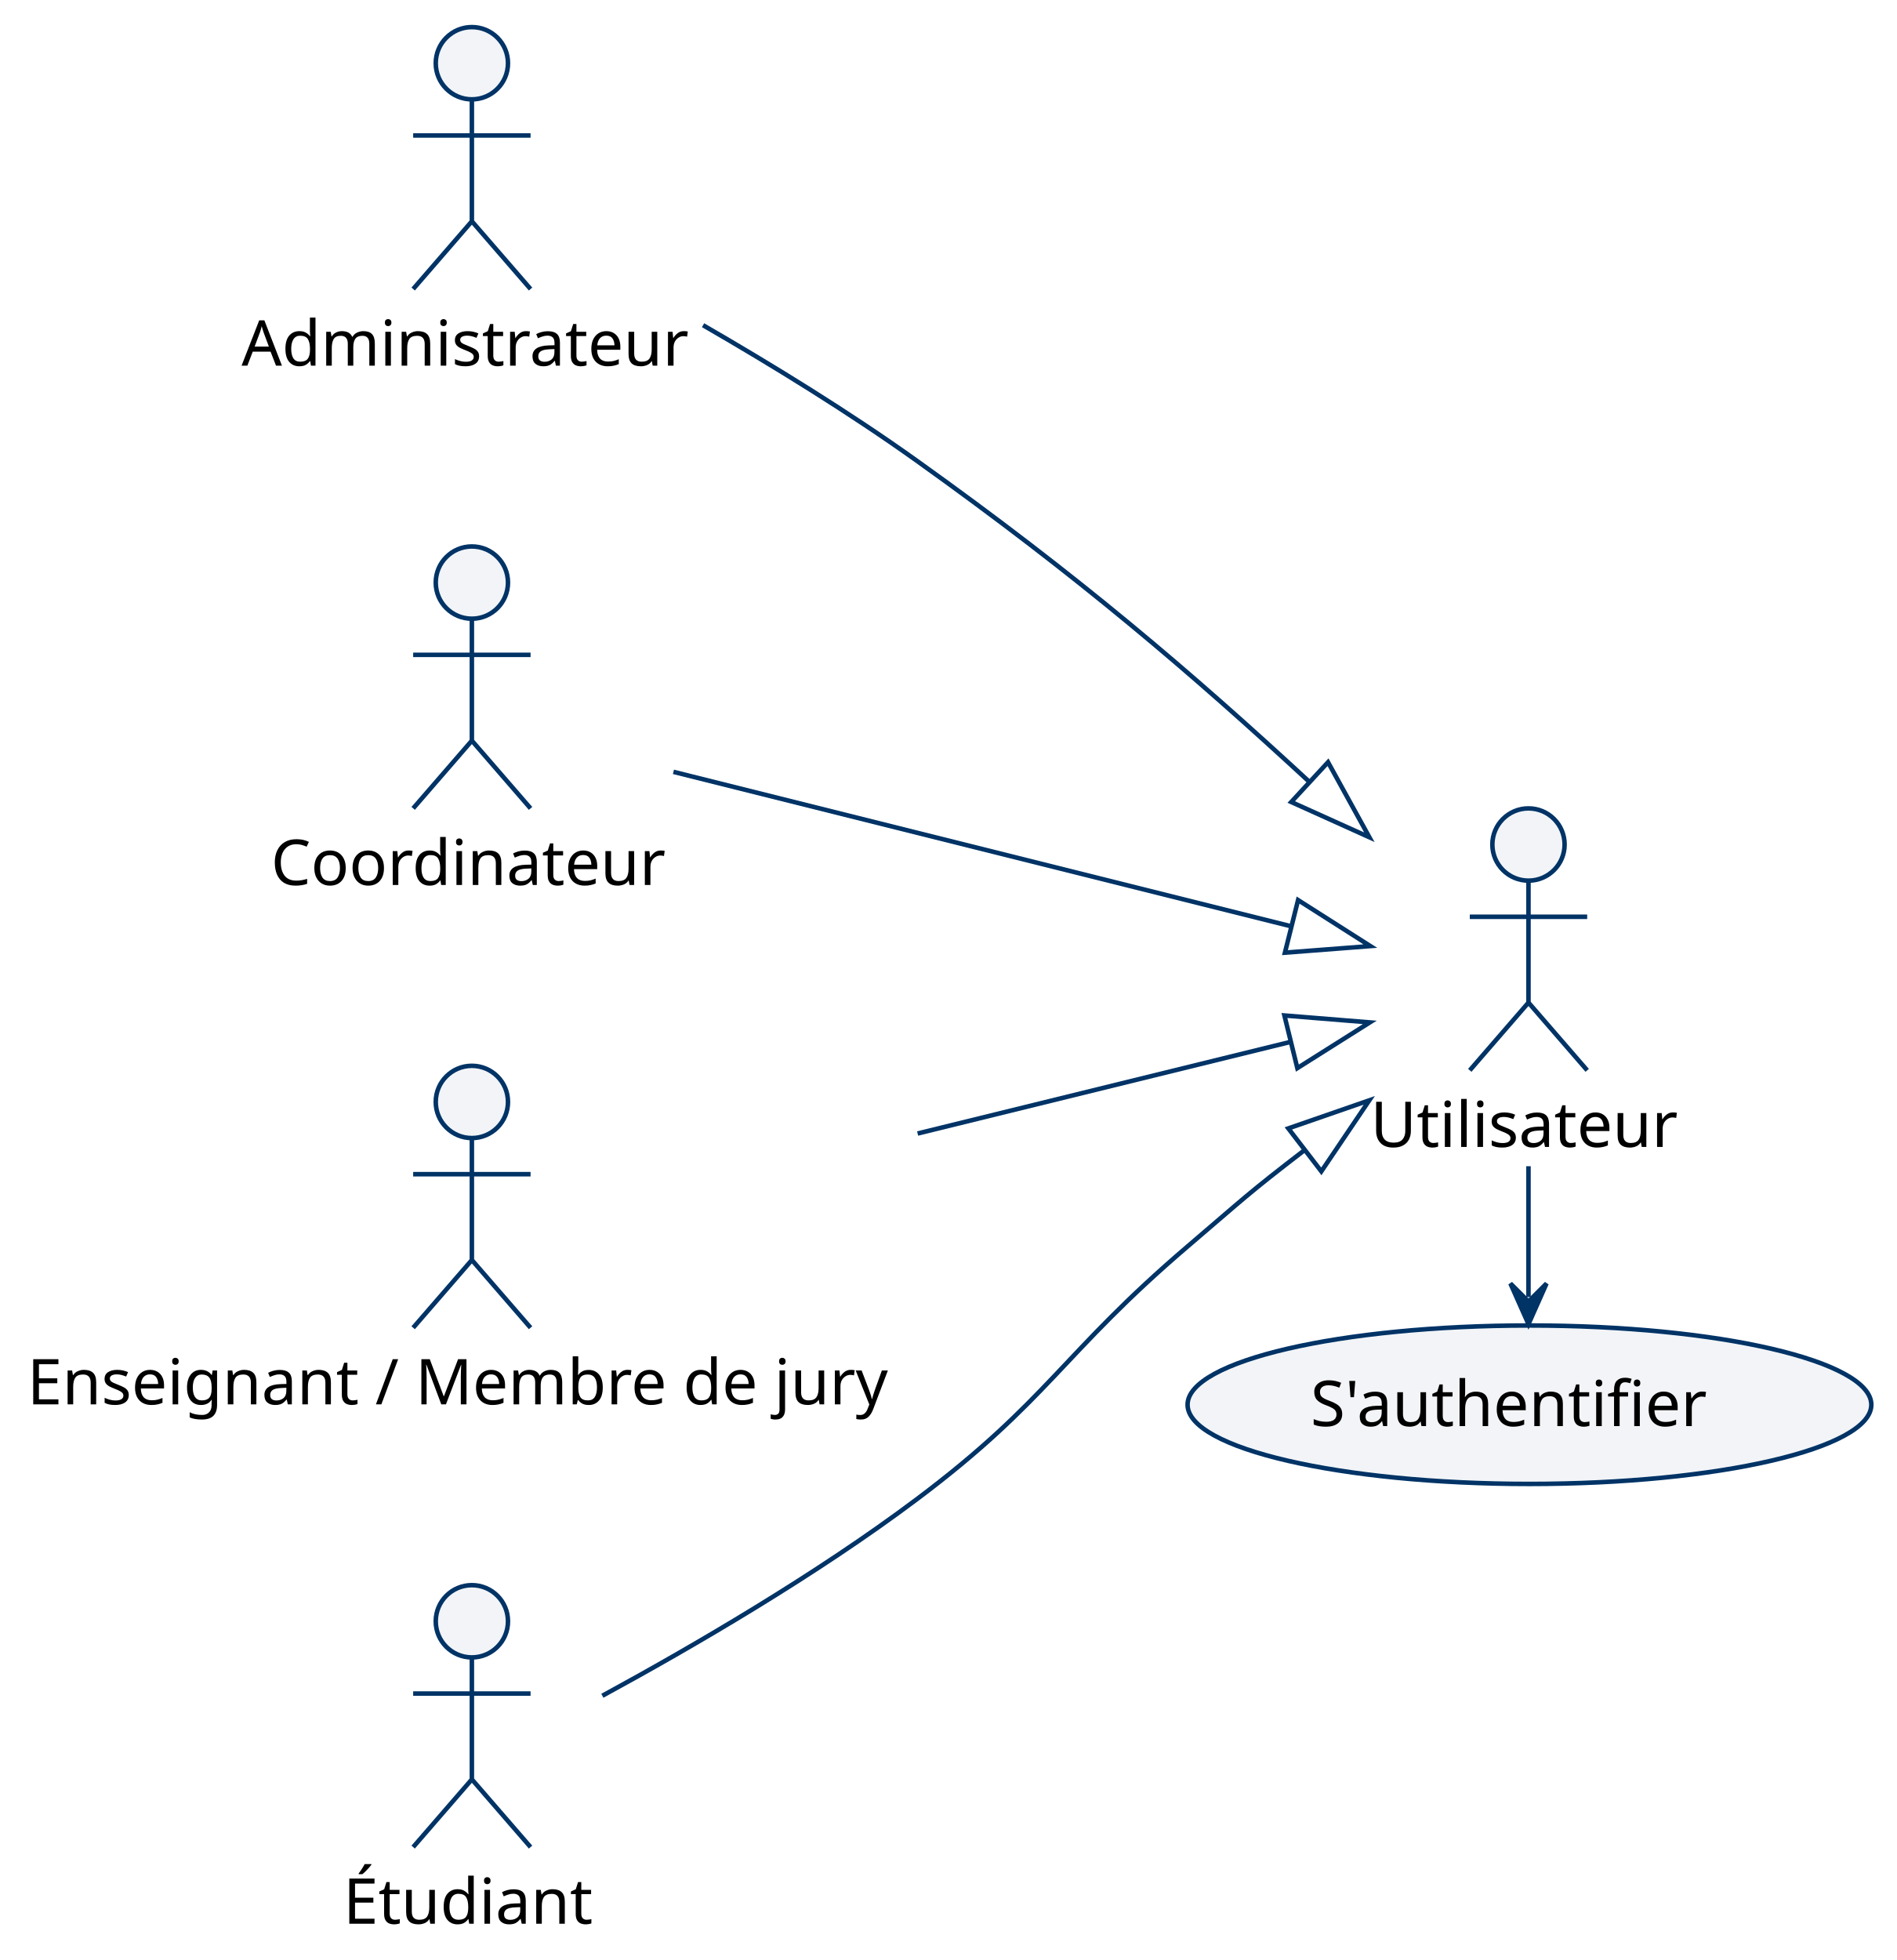
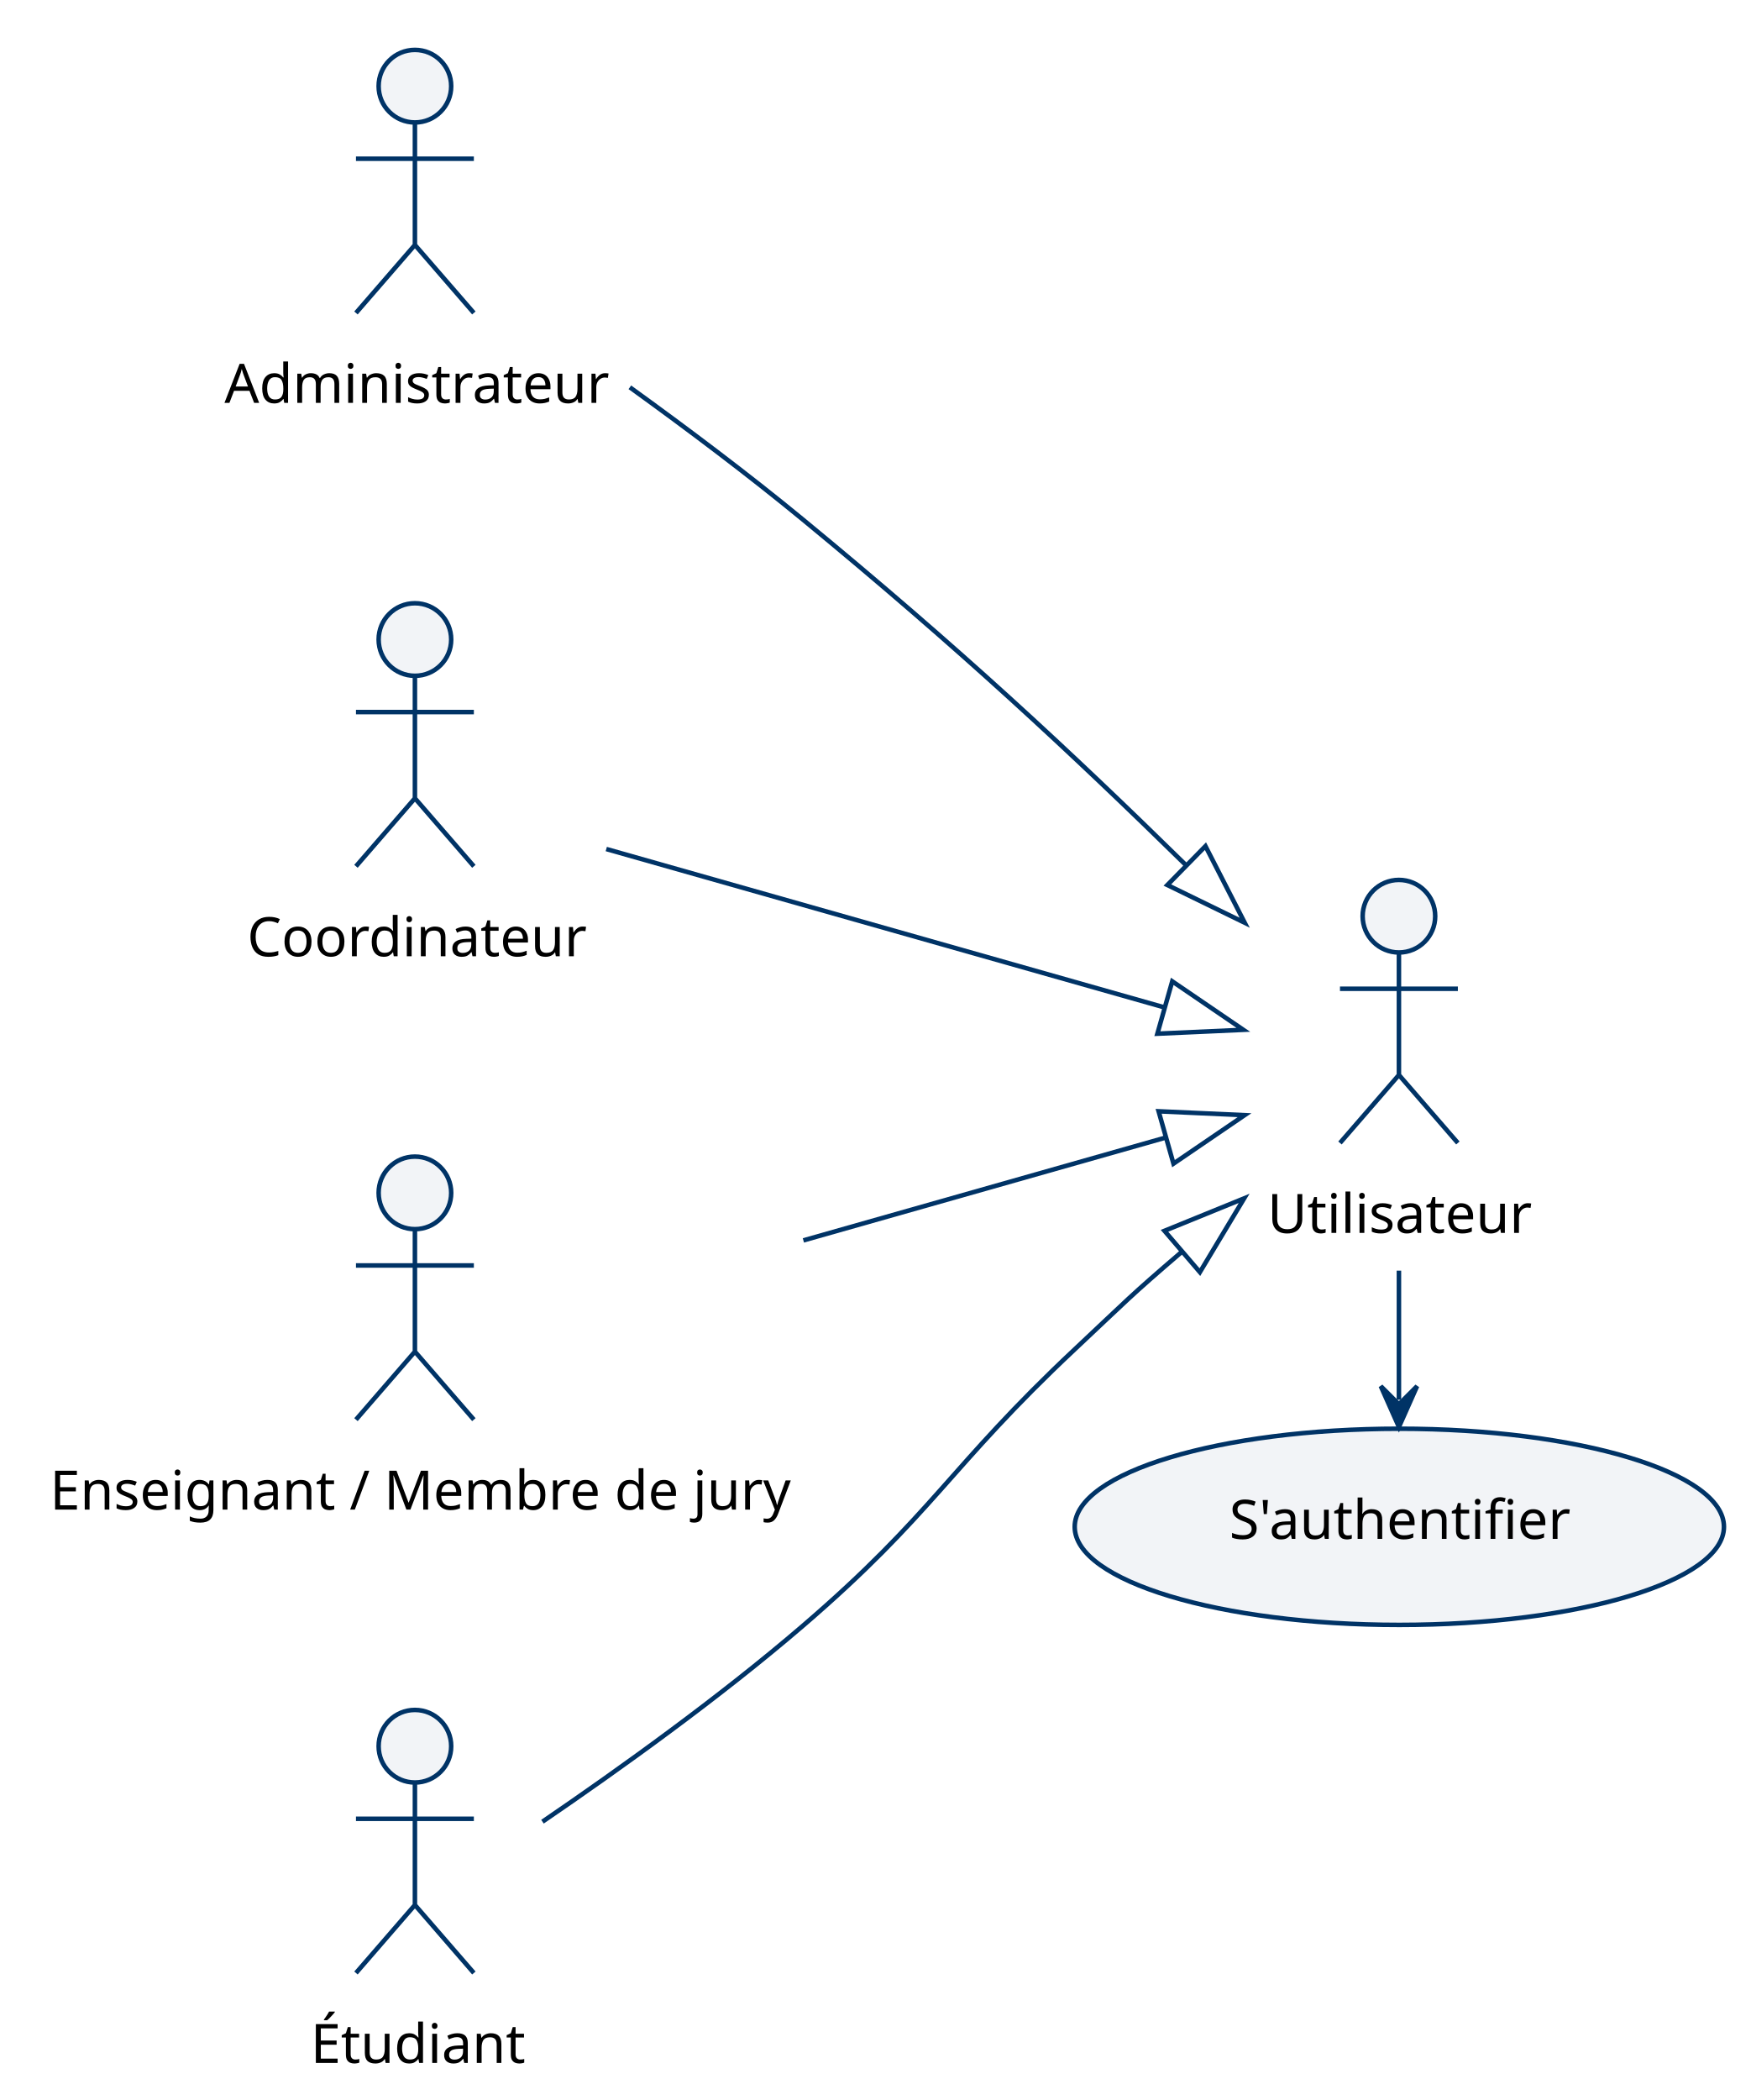
- <svg xmlns="http://www.w3.org/2000/svg" contentStyleType="text/css" height="434px" preserveAspectRatio="none" style="width:420px;height:434px;background:#FFFFFF;" version="1.1" viewBox="0 0 420 434" width="420px" zoomAndPan="magnify">
+ <svg xmlns="http://www.w3.org/2000/svg" contentStyleType="text/css" height="463px" preserveAspectRatio="none" style="width:386px;height:463px;background:#FFFFFF;" version="1.1" viewBox="0 0 386 463" width="386px" zoomAndPan="magnify">
  <defs />
  <g>
    <g id="elem_User">
-       <ellipse cx="338.5" cy="187" fill="#F2F4F7" rx="8" ry="8" style="stroke:#003366;stroke-width:1.0;" />
-       <path d="M338.5,195 L338.5,222 M325.5,203 L351.5,203 M338.5,222 L325.5,237 M338.5,222 L351.5,237 " fill="none" style="stroke:#003366;stroke-width:1.0;" />
-       <text fill="#000000" font-family="sans-serif" font-size="14" lengthAdjust="spacing" textLength="70" x="303.5" y="253.966">Utilisateur</text>
+       <ellipse cx="308.5" cy="202" fill="#F2F4F7" rx="8" ry="8" style="stroke:#003366;stroke-width:1.0;" />
+       <path d="M308.5,210 L308.5,237 M295.5,218 L321.5,218 M308.5,237 L295.5,252 M308.5,237 L321.5,252 " fill="none" style="stroke:#003366;stroke-width:1.0;" />
+       <text fill="#000000" font-family="sans-serif" font-size="12" lengthAdjust="spacing" textLength="58" x="279.5" y="271.828">Utilisateur</text>
    </g>
    <g id="elem_Admin">
-       <ellipse cx="104.5" cy="14" fill="#F2F4F7" rx="8" ry="8" style="stroke:#003366;stroke-width:1.0;" />
-       <path d="M104.5,22 L104.5,49 M91.5,30 L117.5,30 M104.5,49 L91.5,64 M104.5,49 L117.5,64 " fill="none" style="stroke:#003366;stroke-width:1.0;" />
-       <text fill="#000000" font-family="sans-serif" font-size="14" lengthAdjust="spacing" textLength="102" x="53.5" y="80.966">Administrateur</text>
+       <ellipse cx="91.5" cy="19" fill="#F2F4F7" rx="8" ry="8" style="stroke:#003366;stroke-width:1.0;" />
+       <path d="M91.5,27 L91.5,54 M78.5,35 L104.5,35 M91.5,54 L78.5,69 M91.5,54 L104.5,69 " fill="none" style="stroke:#003366;stroke-width:1.0;" />
+       <text fill="#000000" font-family="sans-serif" font-size="12" lengthAdjust="spacing" textLength="84" x="49.5" y="88.828">Administrateur</text>
    </g>
    <g id="elem_Coord">
-       <ellipse cx="104.5" cy="129" fill="#F2F4F7" rx="8" ry="8" style="stroke:#003366;stroke-width:1.0;" />
-       <path d="M104.5,137 L104.5,164 M91.5,145 L117.5,145 M104.5,164 L91.5,179 M104.5,164 L117.5,179 " fill="none" style="stroke:#003366;stroke-width:1.0;" />
-       <text fill="#000000" font-family="sans-serif" font-size="14" lengthAdjust="spacing" textLength="89" x="60" y="195.966">Coordinateur</text>
+       <ellipse cx="91.5" cy="141" fill="#F2F4F7" rx="8" ry="8" style="stroke:#003366;stroke-width:1.0;" />
+       <path d="M91.5,149 L91.5,176 M78.5,157 L104.5,157 M91.5,176 L78.5,191 M91.5,176 L104.5,191 " fill="none" style="stroke:#003366;stroke-width:1.0;" />
+       <text fill="#000000" font-family="sans-serif" font-size="12" lengthAdjust="spacing" textLength="74" x="54.5" y="210.828">Coordinateur</text>
    </g>
    <g id="elem_Jury">
-       <ellipse cx="104.5" cy="244" fill="#F2F4F7" rx="8" ry="8" style="stroke:#003366;stroke-width:1.0;" />
-       <path d="M104.5,252 L104.5,279 M91.5,260 L117.5,260 M104.5,279 L91.5,294 M104.5,279 L117.5,294 " fill="none" style="stroke:#003366;stroke-width:1.0;" />
-       <text fill="#000000" font-family="sans-serif" font-size="14" lengthAdjust="spacing" textLength="197" x="6" y="310.966">Enseignant / Membre de jury</text>
+       <ellipse cx="91.5" cy="263" fill="#F2F4F7" rx="8" ry="8" style="stroke:#003366;stroke-width:1.0;" />
+       <path d="M91.5,271 L91.5,298 M78.5,279 L104.5,279 M91.5,298 L78.5,313 M91.5,298 L104.5,313 " fill="none" style="stroke:#003366;stroke-width:1.0;" />
+       <text fill="#000000" font-family="sans-serif" font-size="12" lengthAdjust="spacing" textLength="161" x="11" y="332.828">Enseignant / Membre de jury</text>
    </g>
    <g id="elem_Student">
-       <ellipse cx="104.5" cy="359" fill="#F2F4F7" rx="8" ry="8" style="stroke:#003366;stroke-width:1.0;" />
-       <path d="M104.5,367 L104.5,394 M91.5,375 L117.5,375 M104.5,394 L91.5,409 M104.5,394 L117.5,409 " fill="none" style="stroke:#003366;stroke-width:1.0;" />
-       <text fill="#000000" font-family="sans-serif" font-size="14" lengthAdjust="spacing" textLength="57" x="76" y="425.966">Étudiant</text>
+       <ellipse cx="91.5" cy="385" fill="#F2F4F7" rx="8" ry="8" style="stroke:#003366;stroke-width:1.0;" />
+       <path d="M91.5,393 L91.5,420 M78.5,401 L104.5,401 M91.5,420 L78.5,435 M91.5,420 L104.5,435 " fill="none" style="stroke:#003366;stroke-width:1.0;" />
+       <text fill="#000000" font-family="sans-serif" font-size="12" lengthAdjust="spacing" textLength="46" x="68.5" y="454.828">Étudiant</text>
    </g>
    <g id="elem_S'authentifier">
-       <ellipse cx="338.713" cy="311.043" fill="#F2F4F7" rx="75.713" ry="17.543" style="stroke:#003366;stroke-width:1.0;" />
-       <text fill="#000000" font-family="sans-serif" font-size="14" lengthAdjust="spacing" textLength="91" x="290.213" y="315.776">S'authentifier</text>
+       <ellipse cx="308.589" cy="336.628" fill="#F2F4F7" rx="71.589" ry="21.628" style="stroke:#003366;stroke-width:1.0;" />
+       <text fill="#000000" font-family="sans-serif" font-size="12" lengthAdjust="spacing" textLength="75" x="271.089" y="339.284">S'authentifier</text>
    </g>
    <g id="link_Admin_User">
-       <path d="M155.7,72.01 C171.24,80.98 188.16,91.4 203,102 C239,127.72 263.685,148.849 290.035,173.179 " fill="none" id="Admin-to-User" style="stroke:#003366;stroke-width:1.0;" />
-       <polygon fill="none" points="303.26,185.39,294.106,168.771,285.965,177.587,303.26,185.39" style="stroke:#003366;stroke-width:1.0;" />
+       <path d="M138.9,85.39 C151.51,94.49 164.98,104.61 177,114.5 C211.61,142.98 235.865,165.58 261.635,190.84 " fill="none" id="Admin-to-User" style="stroke:#003366;stroke-width:1.0;" />
+       <polygon fill="none" points="274.49,203.44,265.836,186.555,257.435,195.125,274.49,203.44" style="stroke:#003366;stroke-width:1.0;" />
    </g>
    <g id="link_Coord_User">
-       <path d="M149.14,170.91 C193.9,182.1 245.127,194.905 286.017,205.125 " fill="none" id="Coord-to-User" style="stroke:#003366;stroke-width:1.0;" />
-       <polygon fill="none" points="303.48,209.49,287.472,199.304,284.562,210.946,303.48,209.49" style="stroke:#003366;stroke-width:1.0;" />
+       <path d="M133.7,187.19 C174.55,198.78 219.034,211.395 256.874,222.135 " fill="none" id="Coord-to-User" style="stroke:#003366;stroke-width:1.0;" />
+       <polygon fill="none" points="274.19,227.05,258.512,216.363,255.236,227.907,274.19,227.05" style="stroke:#003366;stroke-width:1.0;" />
    </g>
    <g id="link_Jury_User">
-       <path d="M203.22,250.99 C238.88,242.23 259.43,237.186 285.88,230.686 " fill="none" id="Jury-to-User" style="stroke:#003366;stroke-width:1.0;" />
-       <polygon fill="none" points="303.36,226.39,284.448,224.859,287.312,236.512,303.36,226.39" style="stroke:#003366;stroke-width:1.0;" />
+       <path d="M177.17,273.48 C211.24,263.81 231.214,258.145 257.144,250.785 " fill="none" id="Jury-to-User" style="stroke:#003366;stroke-width:1.0;" />
+       <polygon fill="none" points="274.46,245.87,255.506,245.013,258.782,256.557,274.46,245.87" style="stroke:#003366;stroke-width:1.0;" />
    </g>
    <g id="link_Student_User">
-       <path d="M133.4,375.49 C153.47,364.57 180.79,348.67 203,332 C232.18,310.11 235.25,299.67 263,276 C275.85,265.04 276.138,264.478 288.968,254.618 " fill="none" id="Student-to-User" style="stroke:#003366;stroke-width:1.0;" />
-       <polygon fill="none" points="303.24,243.65,285.312,249.861,292.624,259.376,303.24,243.65" style="stroke:#003366;stroke-width:1.0;" />
+       <path d="M119.63,401.64 C136.65,390.03 158.74,374.18 177,358.5 C205.85,333.73 209.27,323.52 237,297.5 C248.92,286.32 248.743,286.173 260.703,275.923 " fill="none" id="Student-to-User" style="stroke:#003366;stroke-width:1.0;" />
+       <polygon fill="none" points="274.37,264.21,256.798,271.368,264.607,280.479,274.37,264.21" style="stroke:#003366;stroke-width:1.0;" />
    </g>
    <g id="link_User_S'authentifier">
-       <path d="M338.5,258.24 C338.5,269.9 338.5,275.55 338.5,287.2 " fill="none" id="User-to-S'authentifier" style="stroke:#003366;stroke-width:1.0;" />
-       <polygon fill="#003366" points="338.5,293.2,342.5,284.2,338.5,288.2,334.5,284.2,338.5,293.2" style="stroke:#003366;stroke-width:1.0;" />
+       <path d="M308.5,280.14 C308.5,291.64 308.5,297.13 308.5,308.62 " fill="none" id="User-to-S'authentifier" style="stroke:#003366;stroke-width:1.0;" />
+       <polygon fill="#003366" points="308.5,314.62,312.5,305.62,308.5,309.62,304.5,305.62,308.5,314.62" style="stroke:#003366;stroke-width:1.0;" />
    </g>
  </g>
</svg>
